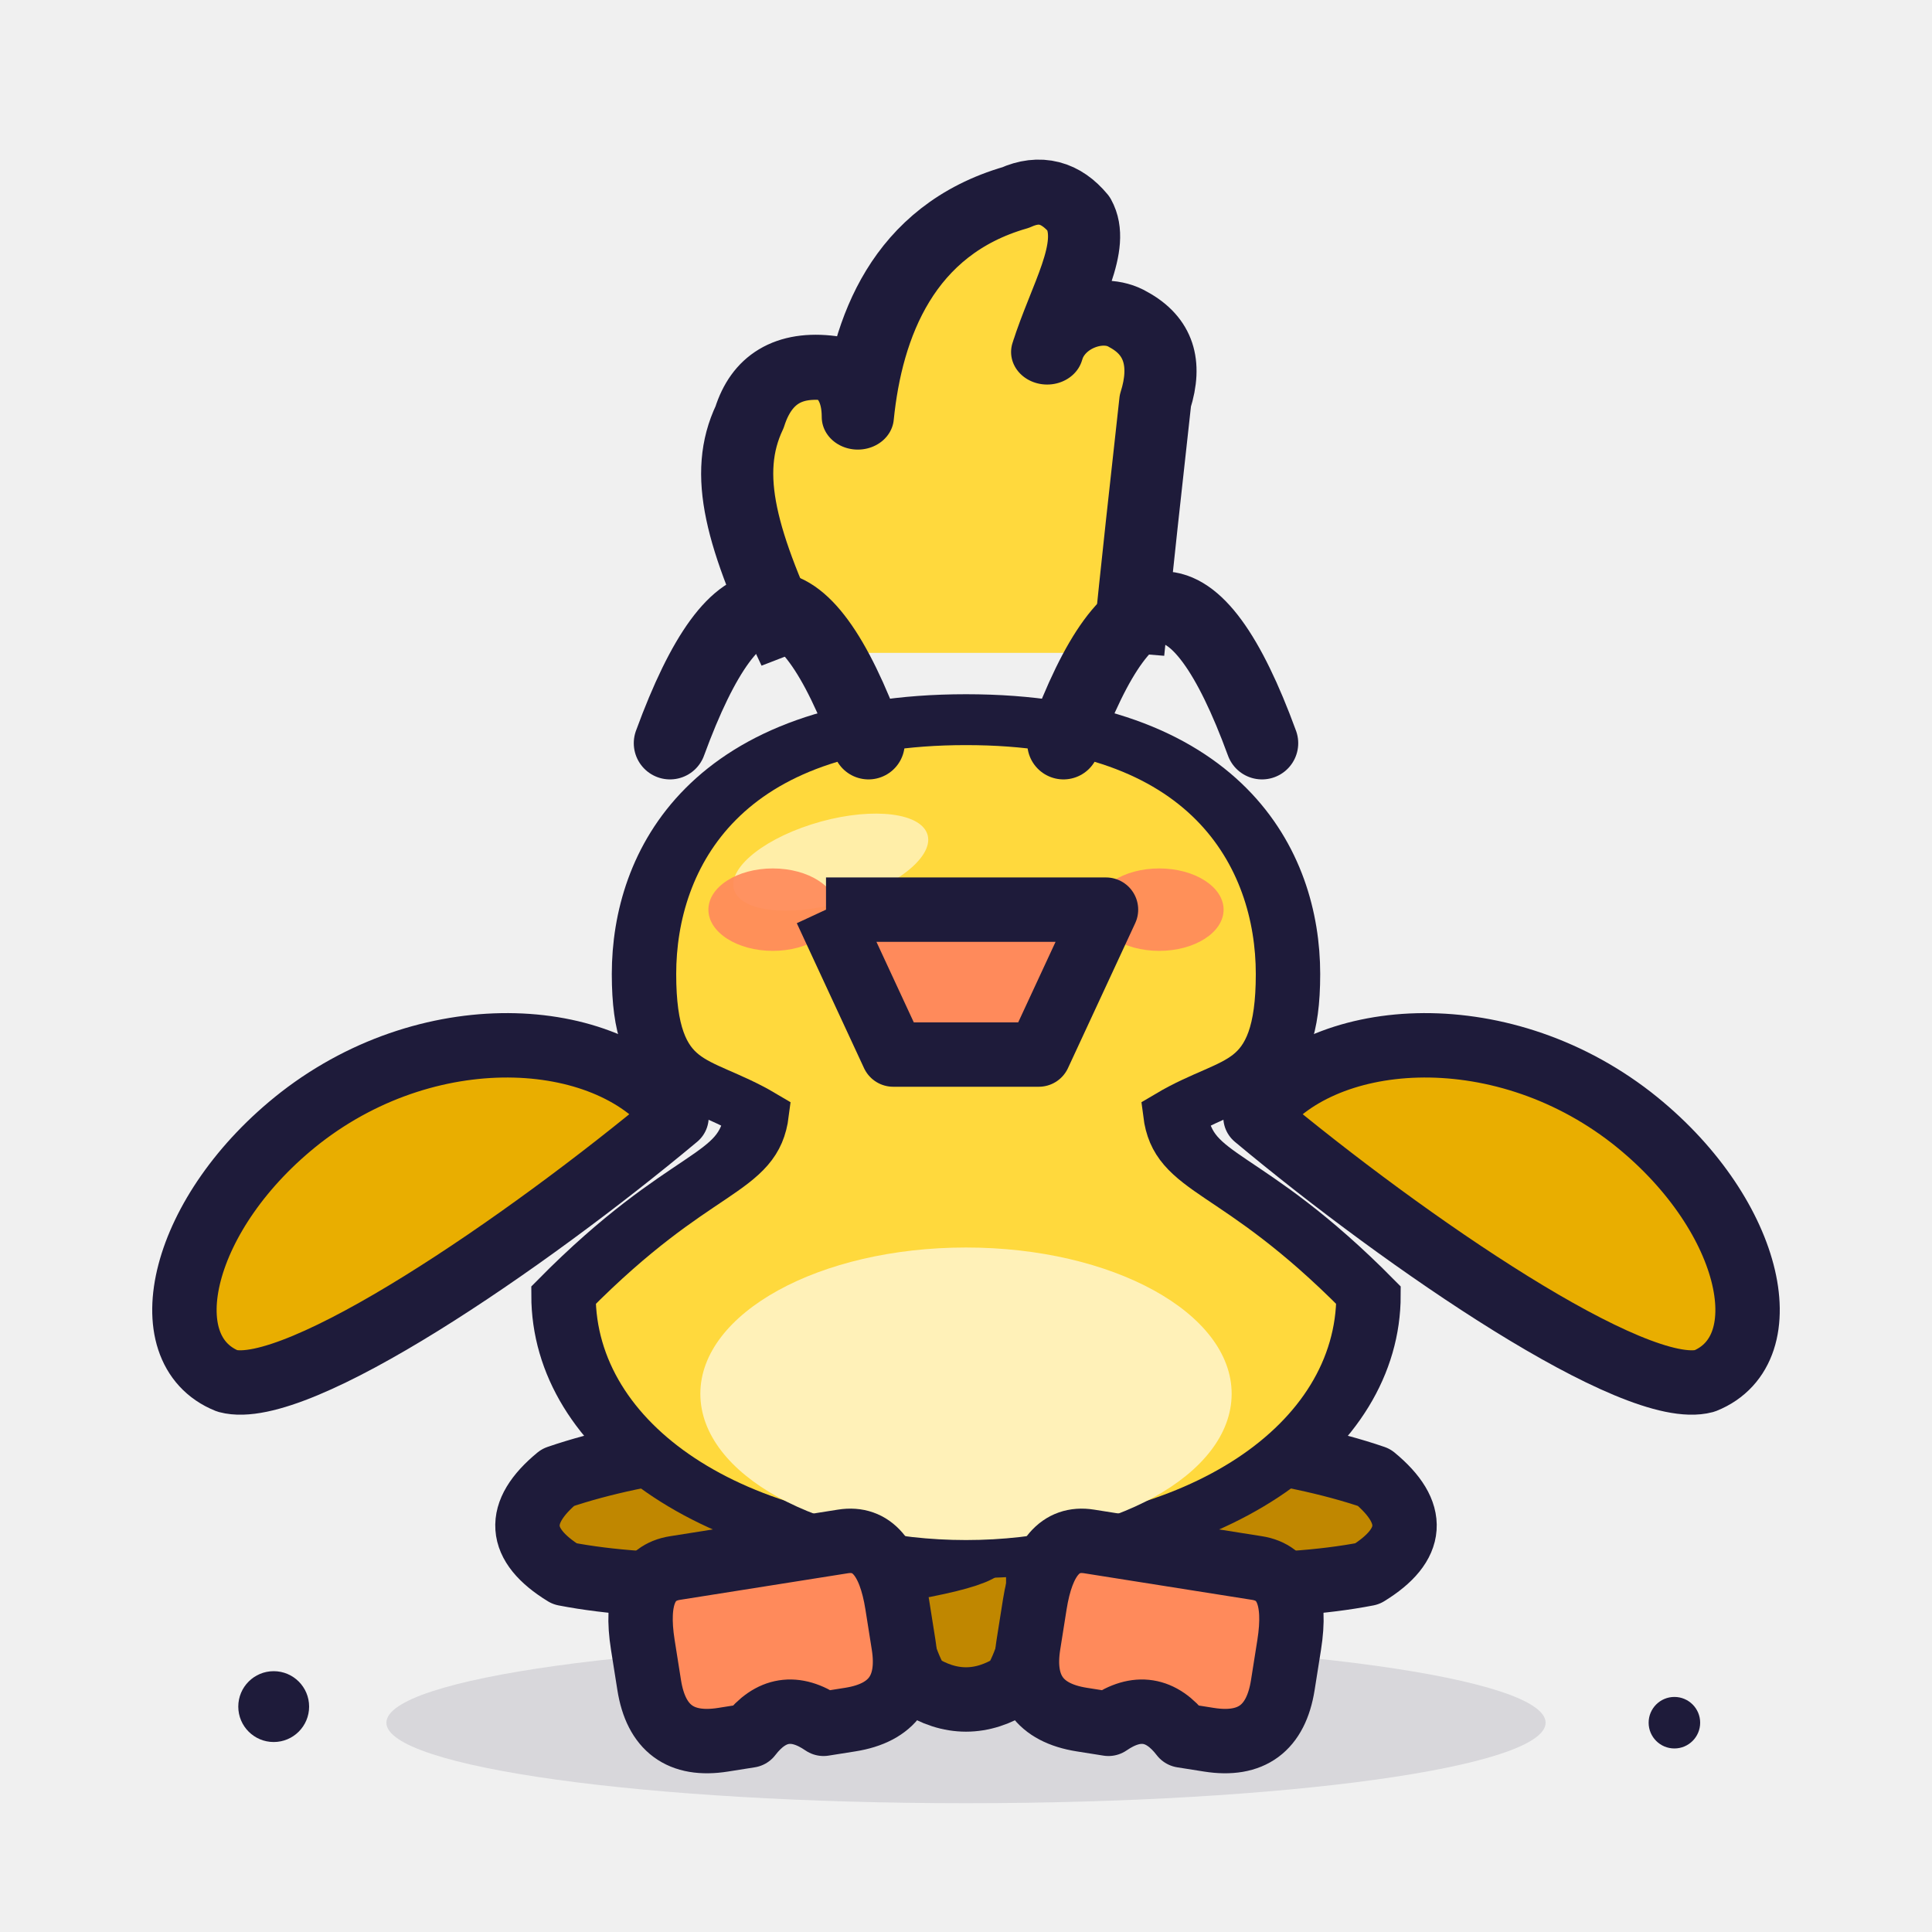
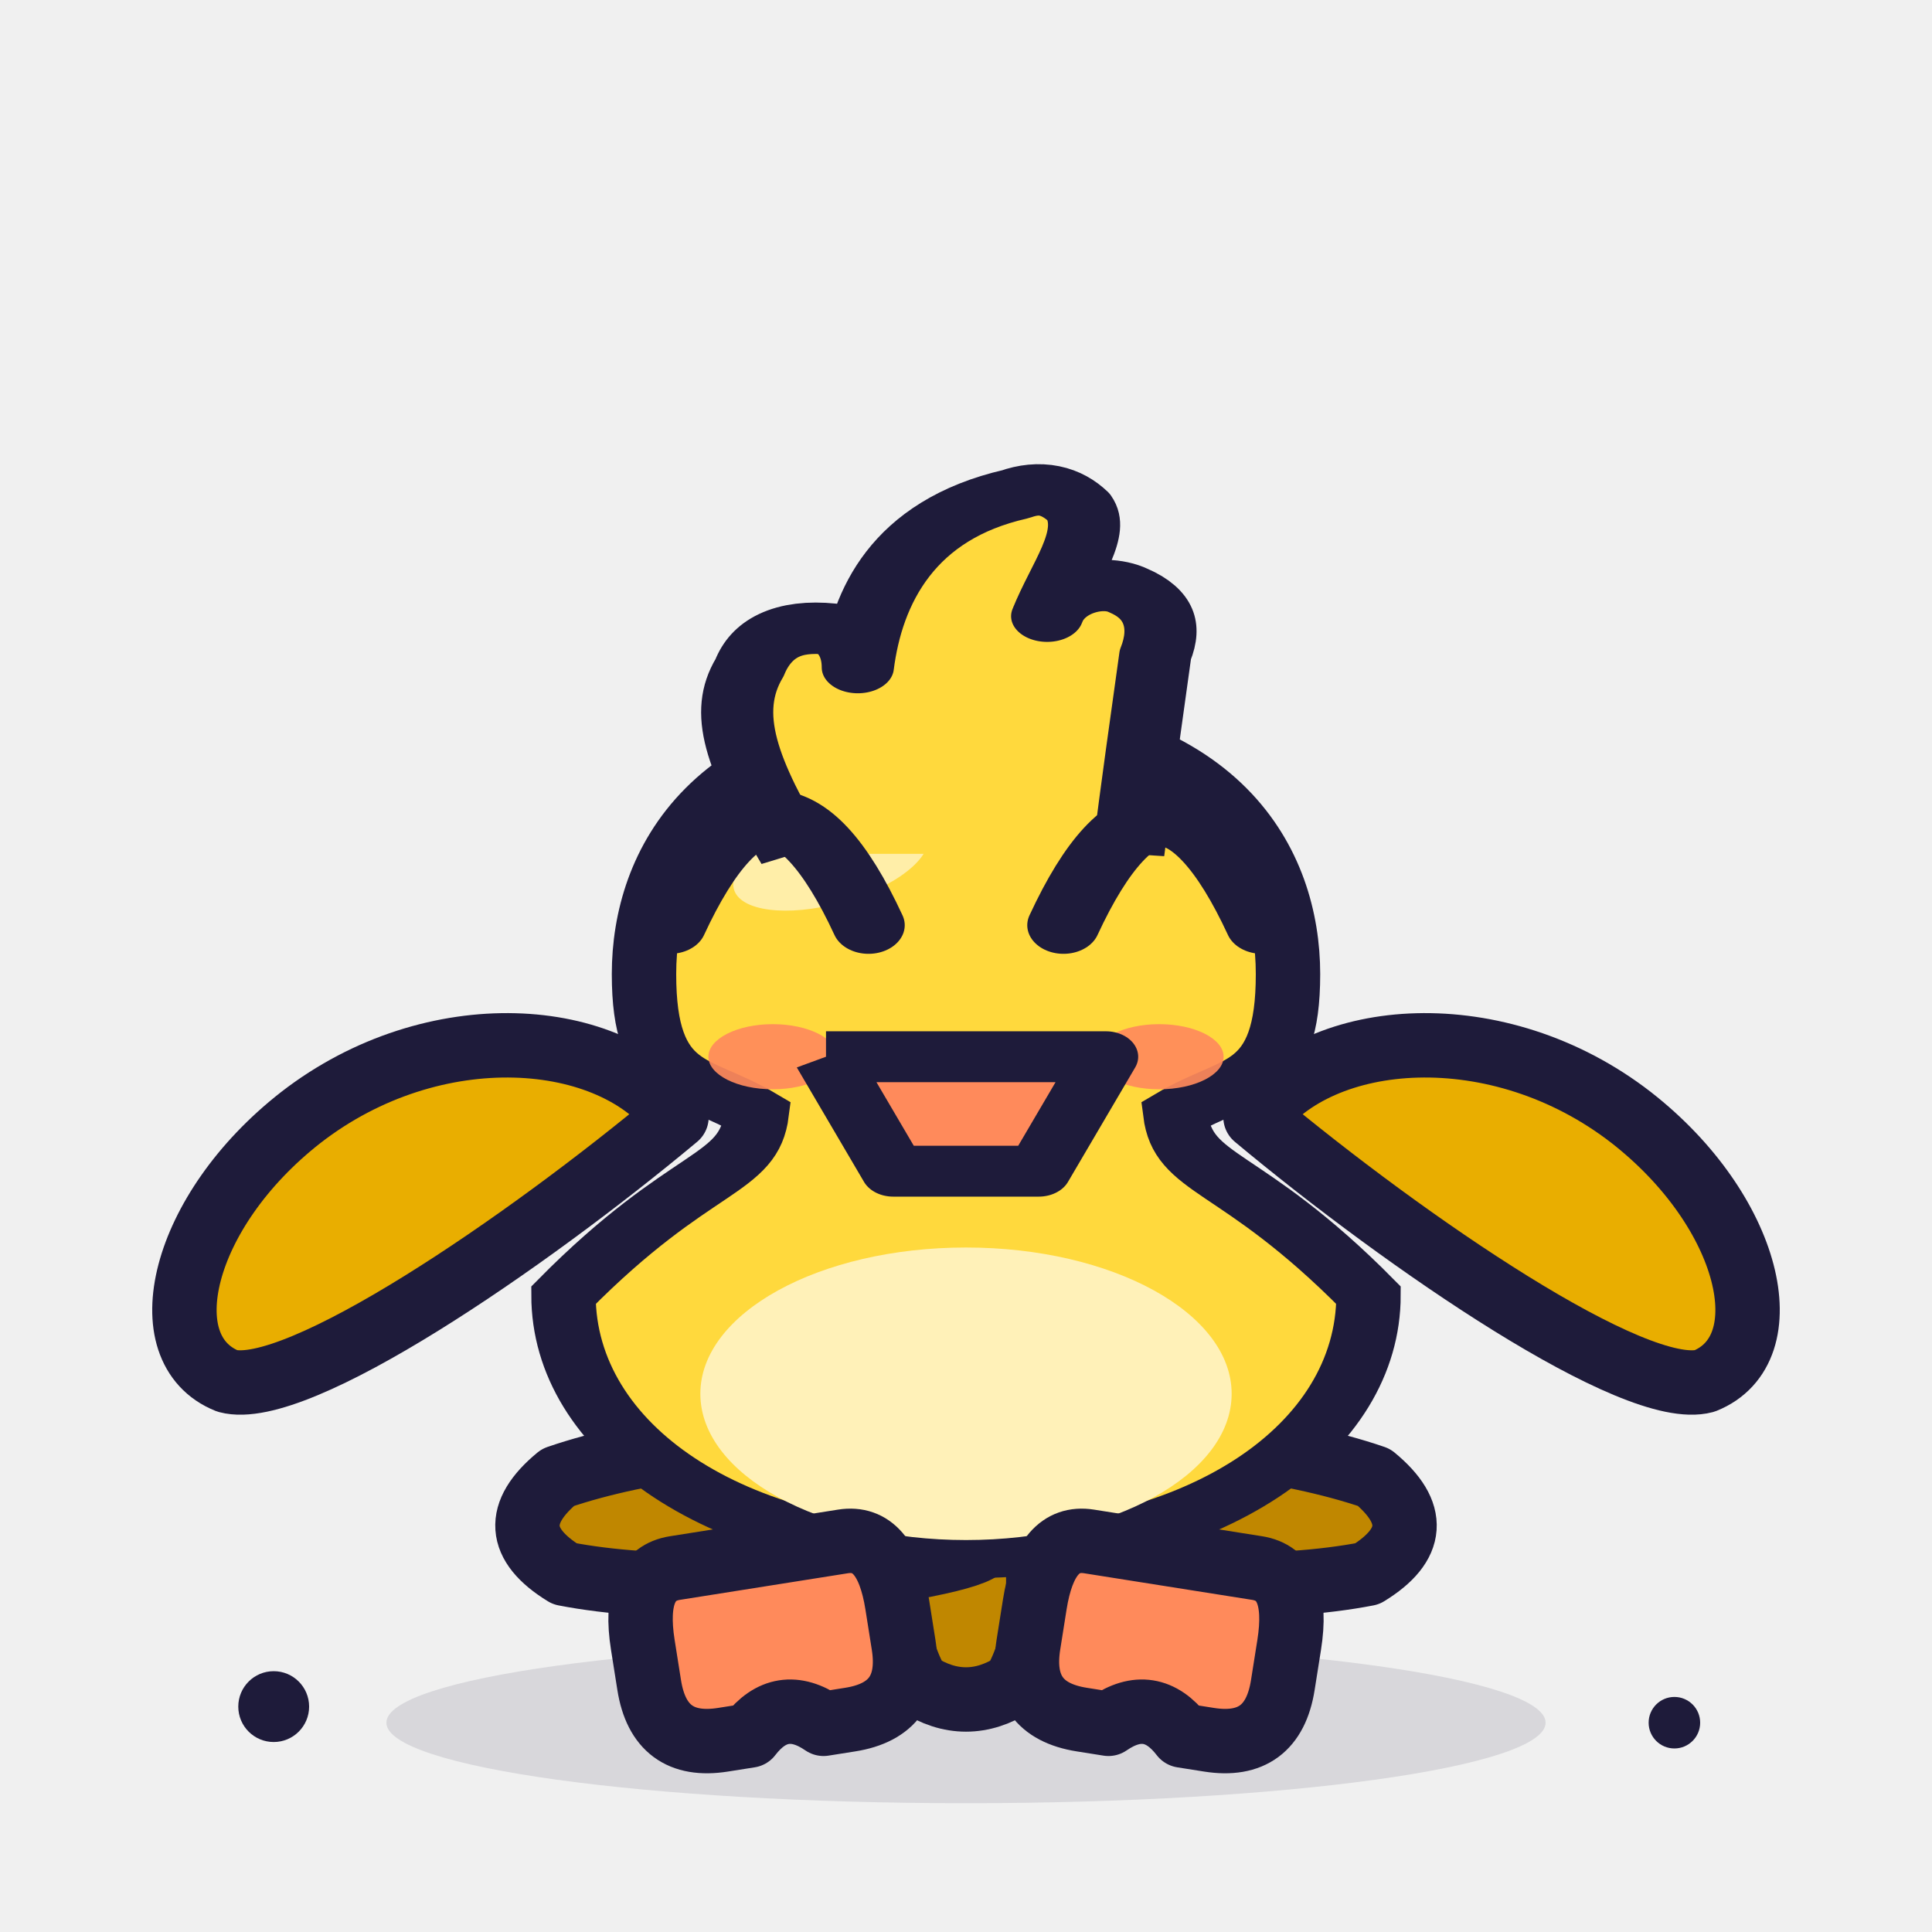
<svg xmlns="http://www.w3.org/2000/svg" viewBox="0 0 240 240" width="240" height="240" role="img" aria-label="Pip v2 B Bolt · songbird · happy 4">
  <g id="shadow">
    <ellipse cx="120" cy="214" rx="72" ry="10" fill="#1E1B3A" opacity="0.12" />
  </g>
  <g id="tail" fill="#C08700" stroke="#1E1B3A" stroke-width="8" stroke-linejoin="round">
    <path d="M -5.28 0 C -7.44 -10.08 -12 28 -6 50.4 Q 0 58.8 6 50.4 C 12 28 7.44 -10.08 5.28 0 Q 0 -7.84 -5.28 0 Z" transform="translate(120 186)translate(0 0)rotate(-86)translate(0 0)" />
    <path d="M -5.28 0 C -7.44 -4.64 -12 12.88 -6 23.18 Q 0 27.05 6 23.18 C 12 12.88 7.44 -4.64 5.28 0 Q 0 -3.61 -5.28 0 Z" transform="translate(120 186)" />
    <path d="M -5.28 0 C -7.44 -10.08 -12 28 -6 50.4 Q 0 58.8 6 50.4 C 12 28 7.44 -10.08 5.28 0 Q 0 -7.84 -5.28 0 Z" transform="translate(120 186)translate(0 0)rotate(86)translate(0 0)" />
  </g>
  <g id="wing_l" fill="#E9AE00" stroke="#1E1B3A" stroke-width="8" stroke-linejoin="round">
    <path d="M 8.58 -35 C -4.95 -35 -19.47 -18.2 -18.81 2.8 C -18.15 21.7 -6.6 35 2.31 29.4 C 9.24 23.8 10.23 -10.5 8.58 -35 Z" transform="translate(70.5 162.5)translate(0 -24.5)rotate(54)translate(0 24.5)" />
  </g>
  <g id="wing_r" fill="#E9AE00" stroke="#1E1B3A" stroke-width="8" stroke-linejoin="round">
    <path d="M 8.58 -35 C -4.95 -35 -19.47 -18.2 -18.81 2.8 C -18.15 21.7 -6.6 35 2.31 29.4 C 9.24 23.8 10.23 -10.5 8.58 -35 Z" transform="translate(169.5 162.5)translate(0 -24.5)rotate(-54)scale(-1 1)translate(0 24.5)" />
  </g>
  <g id="body" transform="translate(120 200)scale(1 0.79)translate(-120 -200)">
    <path d="M 120 60 C 151.2 60 160 82 160 100 C 160 118 154 116 146 122 C 147 132 154 130 170 150.5 C 170 173 150 191 120 191 C 90 191 70 173 70 150.5 C 86 130 93 132 94 122 C 86 116 80 118 80 100 C 80 82 88.8 60 120 60 Z" fill="#FFD93D" stroke="#1E1B3A" stroke-width="8" />
  </g>
  <g id="belly" transform="translate(120 200)scale(1 0.79)translate(-120 -200)">
    <ellipse cx="120" cy="166" rx="33" ry="23" fill="#FFF1B8" />
  </g>
  <g id="highlight" transform="translate(120 200)scale(1 0.79)translate(-120 -200)">
    <ellipse cx="103.2" cy="82.4" rx="12.8" ry="6.4" fill="#FFFFFF" opacity="0.55" transform="rotate(-22 103.2 82.4)" />
  </g>
  <g id="shell_bottom" opacity="0" />
  <g id="feet" fill="#FF8A5B" stroke="#1E1B3A" stroke-width="8" stroke-linejoin="round">
    <g id="foot_l">
      <path d="M -10.56 -11 Q -16 -11 -16 -2.2 L -16 2.86 Q -16 11 -8 11 L -4.64 11 Q 0 6.6 4.64 11 L 8 11 Q 16 11 16 2.86 L 16 -2.2 Q 16 -11 10.56 -11 Z" transform="translate(96 204)translate(0 0)rotate(-9)scale(-1 1)translate(0 0)" />
    </g>
    <g id="foot_r">
      <path d="M -10.56 -11 Q -16 -11 -16 -2.2 L -16 2.86 Q -16 11 -8 11 L -4.64 11 Q 0 6.6 4.64 11 L 8 11 Q 16 11 16 2.86 L 16 -2.2 Q 16 -11 10.56 -11 Z" transform="translate(144 204)translate(0 0)rotate(9)translate(0 0)" />
    </g>
  </g>
-   <g id="head_tuft" transform="translate(120 71)scale(1.12 1.01)translate(-120 -71)">
-     <path d="M -19 10 C -25 -4 -27 -12 -24 -19 Q -22 -26 -15 -25 C -13 -24 -12 -22 -12 -19 C -11 -30 -7 -42 5.5 -46 Q 9.5 -48 12.5 -44 C 14.5 -40 11 -34 9 -27 C 10 -31 15 -33 18 -31 Q 23 -28 21 -21 C 20 -11 19 -1 18 10" transform="translate(120 71)" fill="#FFD93D" stroke="#1E1B3A" stroke-width="8" stroke-linejoin="round" />
+   <g transform="translate(120 200)scale(1 0.79)translate(-120 -200)">
+     <g id="head_tuft" transform="translate(120 71)scale(1.12 1.01)translate(-120 -71)">
+       <path d="M -19 10 C -25 -4 -27 -12 -24 -19 Q -22 -26 -15 -25 C -13 -24 -12 -22 -12 -19 C -11 -30 -7 -42 5.5 -46 Q 9.5 -48 12.5 -44 C 14.5 -40 11 -34 9 -27 C 10 -31 15 -33 18 -31 Q 23 -28 21 -21 C 20 -11 19 -1 18 10" transform="translate(120 71)" fill="#FFD93D" stroke="#1E1B3A" stroke-width="8" stroke-linejoin="round" />
+     </g>
  </g>
-   <g id="head">
-     <g id="cheek_l">
-       <ellipse cx="96" cy="113" rx="8" ry="5.12" fill="#FF8A5B" opacity="0.92" />
+   <g transform="translate(120 200)scale(1 0.79)translate(-120 -200)">
+     <g id="head">
+       <g id="cheek_l">
+         <ellipse cx="96" cy="113" rx="8" ry="5.12" fill="#FF8A5B" opacity="0.92" />
+       </g>
+       <g id="cheek_r">
+         <ellipse cx="144" cy="113" rx="8" ry="5.12" fill="#FF8A5B" opacity="0.92" />
+       </g>
+       <g id="brow_l" fill="none" stroke="#1E1B3A" stroke-width="6.5" stroke-linecap="round" />
+       <g id="brow_r" fill="none" stroke="#1E1B3A" stroke-width="6.5" stroke-linecap="round" />
+       <g id="eye_l" data-eye="l" transform="translate(95.56 86)">
+         <g id="open" opacity="0">
+           <circle cx="0" cy="0" r="15.04" fill="#FFFFFF" stroke="#1E1B3A" stroke-width="8" />
+           <circle cx="0" cy="0" r="8.12" fill="#1E1B3A" />
+           <circle cx="-3.46" cy="-3.76" r="2.56" fill="#FFFFFF" />
+         </g>
+         <g id="closed" opacity="0">
+           <path d="M -12.33 1.8 Q 0 -12.63 12.33 1.8" fill="none" stroke="#1E1B3A" stroke-width="8" stroke-linecap="round" />
+         </g>
+         <g id="happy" opacity="1">
+           <path d="M -12.33 6.32 Q 0 -27.37 12.33 6.32" fill="none" stroke="#1E1B3A" stroke-width="9" stroke-linecap="round" />
+         </g>
+         <g id="sleepy" opacity="0">
+           <path d="M -12.33 -1.2 Q 0 16.84 12.33 -1.2" fill="none" stroke="#1E1B3A" stroke-width="8" stroke-linecap="round" />
+         </g>
+         <g id="surprised" opacity="0">
+           <circle cx="0" cy="0" r="17.45" fill="#FFFFFF" stroke="#1E1B3A" stroke-width="8" />
+           <circle cx="0" cy="0" r="5.36" fill="#1E1B3A" />
+           <circle cx="-3.46" cy="-3.76" r="3.16" fill="#FFFFFF" />
+         </g>
+         <g id="wink" opacity="0">
+           <path d="M -12.33 6.32 Q 0 -27.37 12.33 6.32" fill="none" stroke="#1E1B3A" stroke-width="9" stroke-linecap="round" />
+         </g>
+       </g>
+       <g id="eye_r" data-eye="r" transform="translate(144.44 86)">
+         <g id="open" opacity="0">
+           <circle cx="0" cy="0" r="15.04" fill="#FFFFFF" stroke="#1E1B3A" stroke-width="8" />
+           <circle cx="0" cy="0" r="8.12" fill="#1E1B3A" />
+           <circle cx="-3.46" cy="-3.76" r="2.56" fill="#FFFFFF" />
+         </g>
+         <g id="closed" opacity="0">
+           <path d="M -12.33 1.8 Q 0 -12.63 12.33 1.8" fill="none" stroke="#1E1B3A" stroke-width="8" stroke-linecap="round" />
+         </g>
+         <g id="happy" opacity="1">
+           <path d="M -12.33 6.32 Q 0 -27.37 12.33 6.32" fill="none" stroke="#1E1B3A" stroke-width="9" stroke-linecap="round" />
+         </g>
+         <g id="sleepy" opacity="0">
+           <path d="M -12.33 -1.2 Q 0 16.84 12.33 -1.2" fill="none" stroke="#1E1B3A" stroke-width="8" stroke-linecap="round" />
+         </g>
+         <g id="surprised" opacity="0">
+           <circle cx="0" cy="0" r="17.45" fill="#FFFFFF" stroke="#1E1B3A" stroke-width="8" />
+           <circle cx="0" cy="0" r="5.36" fill="#1E1B3A" />
+           <circle cx="-3.46" cy="-3.76" r="3.16" fill="#FFFFFF" />
+         </g>
+         <g id="wink" opacity="0">
+           <path d="M -12.33 6.32 Q 0 -27.37 12.33 6.32" fill="none" stroke="#1E1B3A" stroke-width="9" stroke-linecap="round" />
+         </g>
+       </g>
+       <g id="beak_top">
+         <path d="M -17.39 -6 L 17.39 -6 L 9.04 12 L -9.04 12 L -17.39 -6" transform="translate(120 119)" fill="#FF8A5B" stroke="#1E1B3A" stroke-width="8" stroke-linejoin="round" />
+       </g>
+       <g id="beak_bottom" opacity="0" />
    </g>
-     <g id="cheek_r">
-       <ellipse cx="144" cy="113" rx="8" ry="5.12" fill="#FF8A5B" opacity="0.92" />
-     </g>
-     <g id="brow_l" fill="none" stroke="#1E1B3A" stroke-width="6.5" stroke-linecap="round" />
-     <g id="brow_r" fill="none" stroke="#1E1B3A" stroke-width="6.5" stroke-linecap="round" />
-     <g id="eye_l" data-eye="l" transform="translate(95.56 86)">
-       <g id="open" opacity="0">
-         <circle cx="0" cy="0" r="15.04" fill="#FFFFFF" stroke="#1E1B3A" stroke-width="8" />
-         <circle cx="0" cy="0" r="8.12" fill="#1E1B3A" />
-         <circle cx="-3.46" cy="-3.76" r="2.56" fill="#FFFFFF" />
-       </g>
-       <g id="closed" opacity="0">
-         <path d="M -12.33 1.8 Q 0 -12.63 12.33 1.8" fill="none" stroke="#1E1B3A" stroke-width="8" stroke-linecap="round" />
-       </g>
-       <g id="happy" opacity="1">
-         <path d="M -12.33 6.32 Q 0 -27.37 12.33 6.32" fill="none" stroke="#1E1B3A" stroke-width="9" stroke-linecap="round" />
-       </g>
-       <g id="sleepy" opacity="0">
-         <path d="M -12.33 -1.2 Q 0 16.84 12.33 -1.2" fill="none" stroke="#1E1B3A" stroke-width="8" stroke-linecap="round" />
-       </g>
-       <g id="surprised" opacity="0">
-         <circle cx="0" cy="0" r="17.45" fill="#FFFFFF" stroke="#1E1B3A" stroke-width="8" />
-         <circle cx="0" cy="0" r="5.36" fill="#1E1B3A" />
-         <circle cx="-3.46" cy="-3.76" r="3.16" fill="#FFFFFF" />
-       </g>
-       <g id="wink" opacity="0">
-         <path d="M -12.33 6.32 Q 0 -27.37 12.33 6.32" fill="none" stroke="#1E1B3A" stroke-width="9" stroke-linecap="round" />
-       </g>
-     </g>
-     <g id="eye_r" data-eye="r" transform="translate(144.44 86)">
-       <g id="open" opacity="0">
-         <circle cx="0" cy="0" r="15.04" fill="#FFFFFF" stroke="#1E1B3A" stroke-width="8" />
-         <circle cx="0" cy="0" r="8.12" fill="#1E1B3A" />
-         <circle cx="-3.46" cy="-3.76" r="2.56" fill="#FFFFFF" />
-       </g>
-       <g id="closed" opacity="0">
-         <path d="M -12.33 1.8 Q 0 -12.63 12.33 1.8" fill="none" stroke="#1E1B3A" stroke-width="8" stroke-linecap="round" />
-       </g>
-       <g id="happy" opacity="1">
-         <path d="M -12.33 6.32 Q 0 -27.37 12.33 6.32" fill="none" stroke="#1E1B3A" stroke-width="9" stroke-linecap="round" />
-       </g>
-       <g id="sleepy" opacity="0">
-         <path d="M -12.33 -1.2 Q 0 16.84 12.33 -1.2" fill="none" stroke="#1E1B3A" stroke-width="8" stroke-linecap="round" />
-       </g>
-       <g id="surprised" opacity="0">
-         <circle cx="0" cy="0" r="17.45" fill="#FFFFFF" stroke="#1E1B3A" stroke-width="8" />
-         <circle cx="0" cy="0" r="5.36" fill="#1E1B3A" />
-         <circle cx="-3.46" cy="-3.76" r="3.16" fill="#FFFFFF" />
-       </g>
-       <g id="wink" opacity="0">
-         <path d="M -12.33 6.32 Q 0 -27.37 12.33 6.32" fill="none" stroke="#1E1B3A" stroke-width="9" stroke-linecap="round" />
-       </g>
-     </g>
-     <g id="beak_top">
-       <path d="M -17.39 -6 L 17.39 -6 L 9.04 12 L -9.04 12 L -17.39 -6" transform="translate(120 119)" fill="#FF8A5B" stroke="#1E1B3A" stroke-width="8" stroke-linejoin="round" />
-     </g>
-     <g id="beak_bottom" opacity="0" />
  </g>
  <g id="shell_top" opacity="0" />
  <g id="accessory_head" />
  <g id="accessory_neck" />
  <g id="accessory_face" />
  <g id="fx">
    <g id="fx_dot_0" transform="translate(34 212)">
      <circle cx="0" cy="0" r="4.4" fill="#1E1B3A" />
    </g>
    <g id="fx_dot_1" transform="translate(208 214)">
      <circle cx="0" cy="0" r="3.2" fill="#1E1B3A" />
    </g>
  </g>
</svg>
